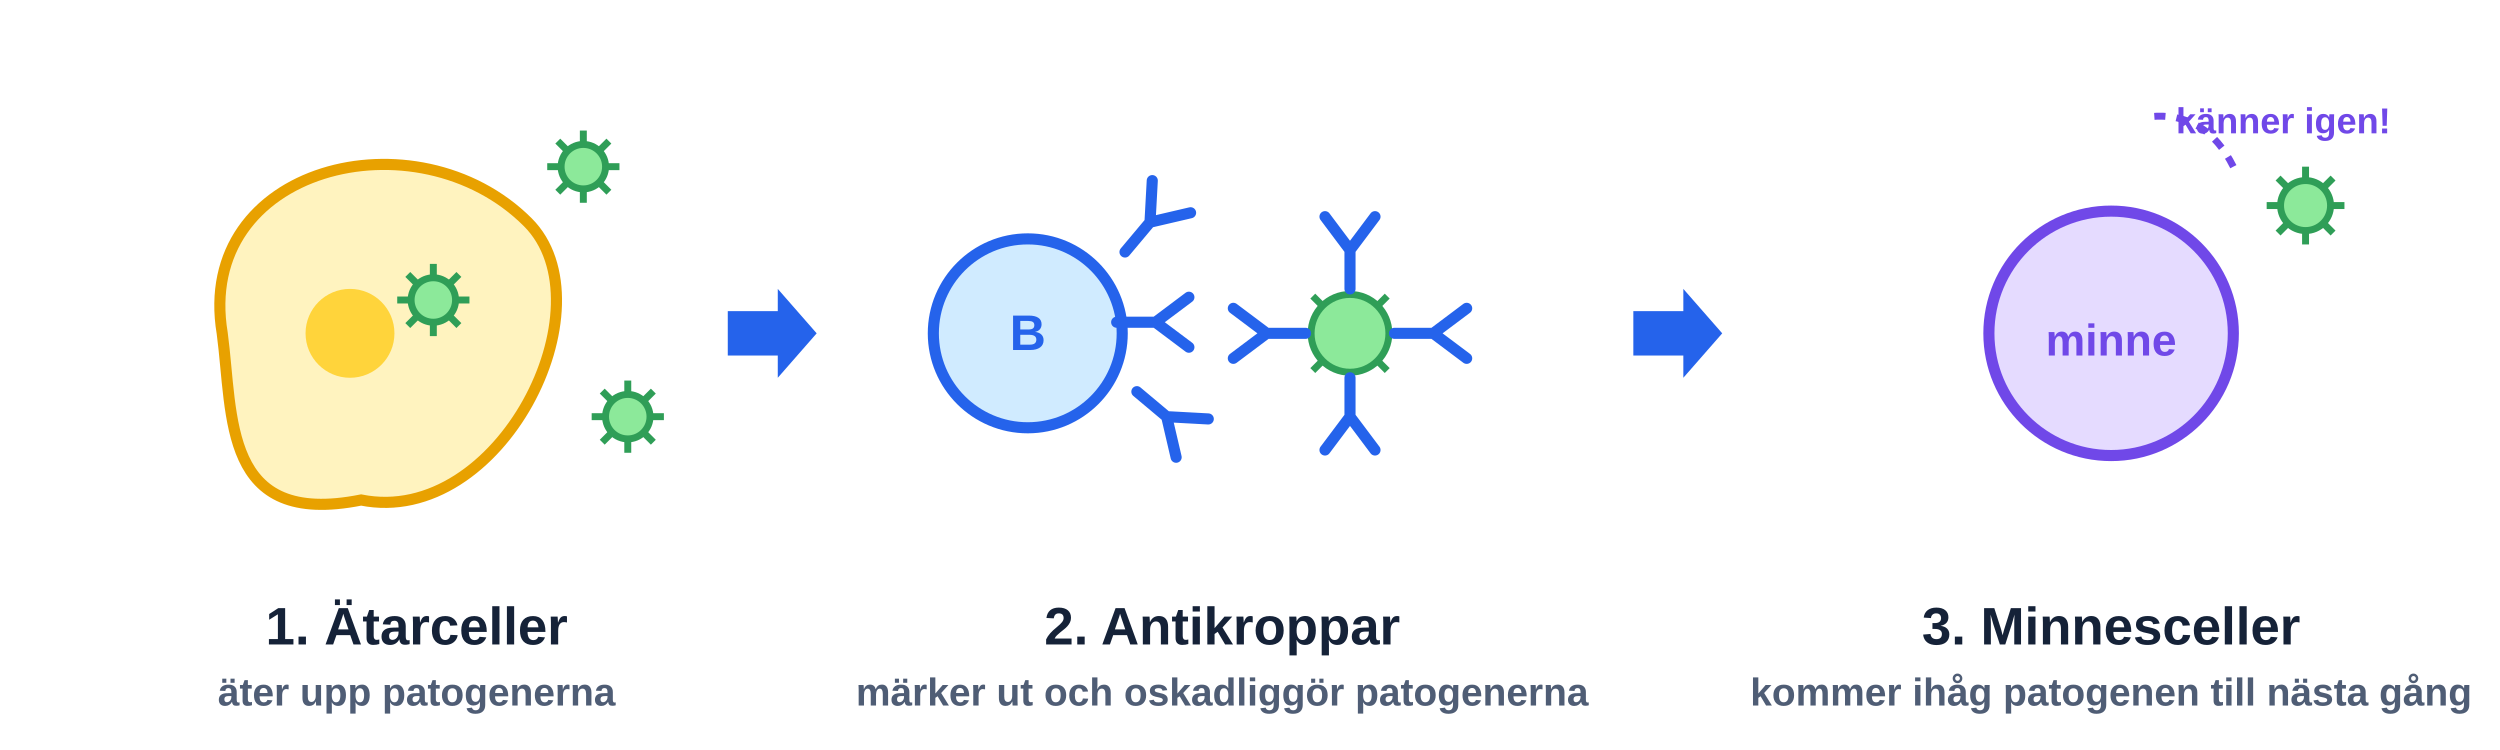
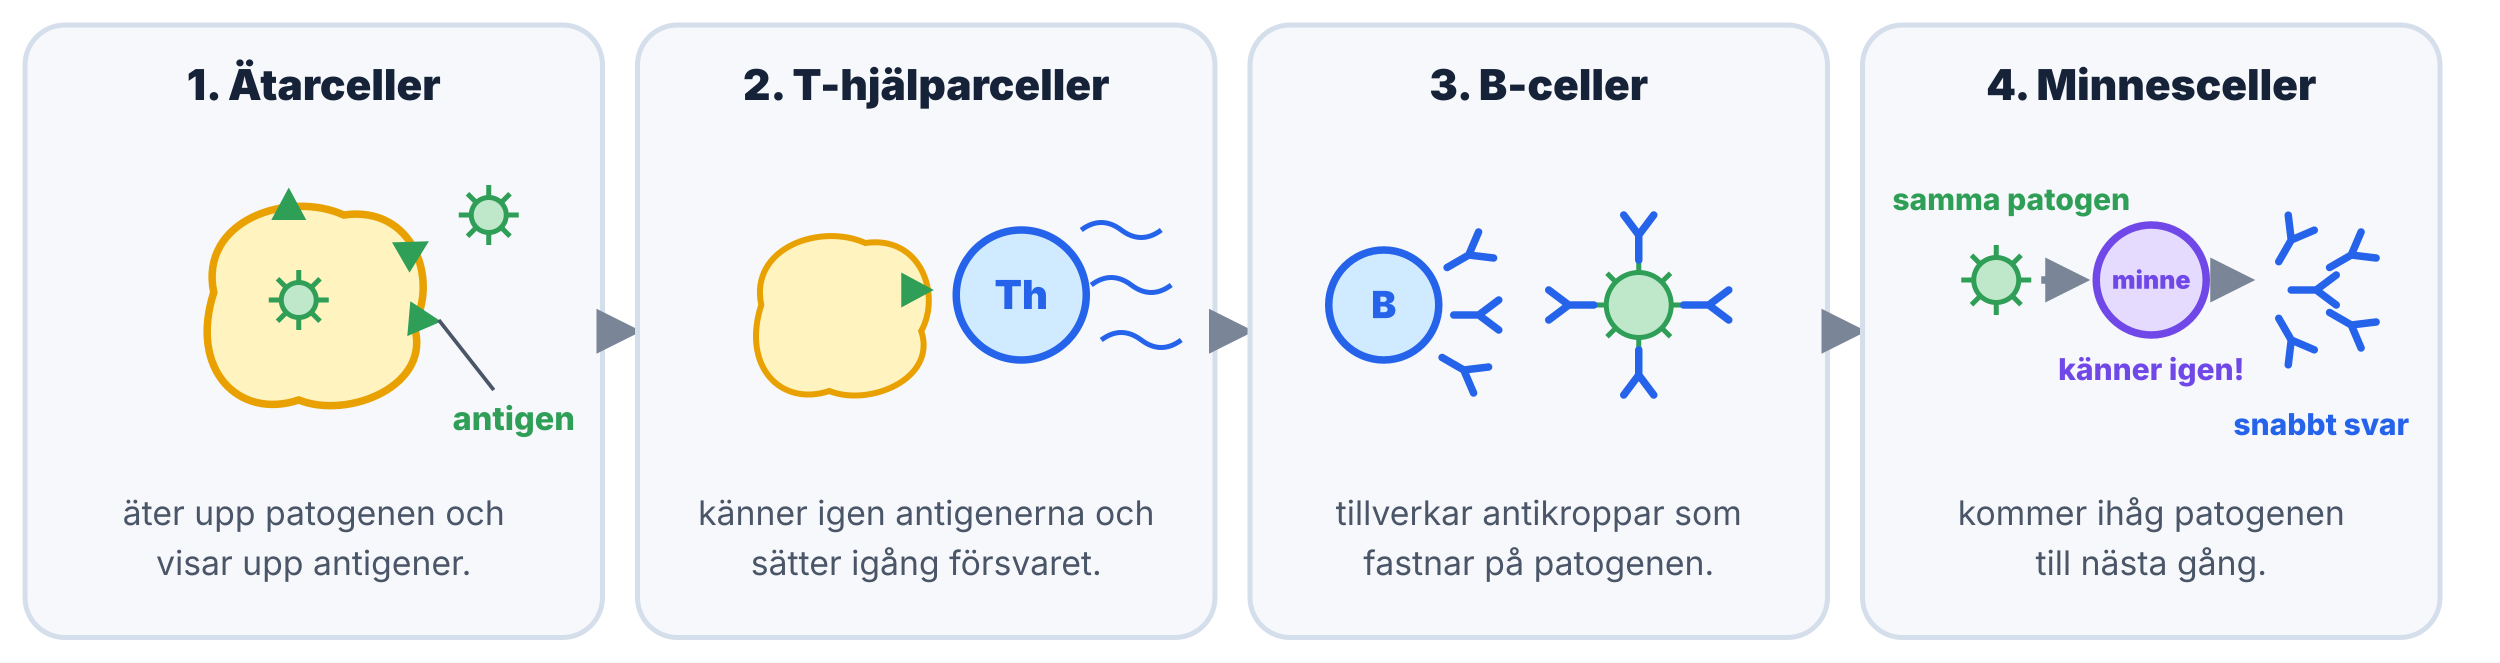
- <svg xmlns="http://www.w3.org/2000/svg" width="900" height="270" viewBox="0 0 900 270" font-family="Nunito, Segoe UI, Arial, sans-serif">
+ <svg xmlns="http://www.w3.org/2000/svg" viewBox="0 0 1000 265" font-family="Inter,Arial,sans-serif" text-anchor="middle">
  <defs>
-     <radialGradient id="gP" cx=".35" cy=".35" r=".7">
-       <stop offset="0" stop-color="#ff9a9e" />
-       <stop offset=".55" stop-color="#e5484d" />
-       <stop offset="1" stop-color="#b3262b" />
-     </radialGradient>
-     <radialGradient id="gN" cx=".35" cy=".35" r=".7">
-       <stop offset="0" stop-color="#f4f6f9" />
-       <stop offset=".55" stop-color="#b9c1cc" />
-       <stop offset="1" stop-color="#7d8794" />
-     </radialGradient>
-     <radialGradient id="gE" cx=".35" cy=".35" r=".7">
-       <stop offset="0" stop-color="#9cc0ff" />
-       <stop offset=".55" stop-color="#3b74f0" />
-       <stop offset="1" stop-color="#1f4fc0" />
-     </radialGradient>
-     <radialGradient id="gC" cx=".35" cy=".35" r=".7">
-       <stop offset="0" stop-color="#7a8290" />
-       <stop offset=".6" stop-color="#2d333c" />
-       <stop offset="1" stop-color="#14181d" />
-     </radialGradient>
-     <radialGradient id="gR" cx=".35" cy=".35" r=".7">
-       <stop offset="0" stop-color="#ff8a8f" />
-       <stop offset=".6" stop-color="#d8333a" />
-       <stop offset="1" stop-color="#9c1c22" />
-     </radialGradient>
-     <marker id="pil" viewBox="0 0 10 10" refX="7" refY="5" markerWidth="6" markerHeight="6" orient="auto">
-       <path d="M0 0L10 5L0 10z" fill="#2563eb" />
-     </marker>
-     <marker id="pilO" viewBox="0 0 10 10" refX="7" refY="5" markerWidth="6" markerHeight="6" orient="auto">
-       <path d="M0 0L10 5L0 10z" fill="#e8590c" />
-     </marker>
-     <marker id="pilG" viewBox="0 0 10 10" refX="7" refY="5" markerWidth="6" markerHeight="6" orient="auto">
-       <path d="M0 0L10 5L0 10z" fill="#4f5d75" />
+     <marker id="pg" viewBox="0 0 10 10" refX="8" refY="5" markerWidth="6" markerHeight="6" orient="auto">
+       <path d="M0 0L10 5L0 10z" fill="#7a8597" />
    </marker>
  </defs>
-   <rect width="900" height="270" fill="#fff" />
-   <path d="M80 120 C70 60 150 40 190 80 C220 110 180 190 130 180 C80 190 84 150 80 120Z" fill="#fff3bf" stroke="#e8a100" stroke-width="4" />
-   <circle cx="126" cy="120" r="16" fill="#ffd43b" />
-   <g transform="translate(156 108)">
-     <line x1="0" y1="0" x2="13.0" y2="0.0" stroke="#2f9e57" stroke-width="2.5" />
-     <line x1="0" y1="0" x2="9.2" y2="9.2" stroke="#2f9e57" stroke-width="2.5" />
-     <line x1="0" y1="0" x2="0.0" y2="13.0" stroke="#2f9e57" stroke-width="2.5" />
-     <line x1="0" y1="0" x2="-9.2" y2="9.2" stroke="#2f9e57" stroke-width="2.5" />
-     <line x1="0" y1="0" x2="-13.0" y2="0.0" stroke="#2f9e57" stroke-width="2.5" />
-     <line x1="0" y1="0" x2="-9.2" y2="-9.2" stroke="#2f9e57" stroke-width="2.5" />
-     <line x1="0" y1="0" x2="-0.0" y2="-13.0" stroke="#2f9e57" stroke-width="2.5" />
-     <line x1="0" y1="0" x2="9.2" y2="-9.2" stroke="#2f9e57" stroke-width="2.5" />
-     <circle r="8" fill="#8ce99a" stroke="#2f9e57" stroke-width="2.5" />
+   <rect width="1000" height="265" fill="#fff" />
+   <rect x="10" y="10" width="231" height="245" rx="16" fill="#f6f8fb" stroke="#d5deeb" stroke-width="2" />
+   <text x="125.5" y="40" font-size="17" font-weight="900" fill="#152238">1. Ätarceller</text>
+   <path transform="translate(125.5 122) scale(1)" d="M-40 -5 C-46 -34 -10 -46 12 -36 C40 -40 50 -10 40 8 C48 32 14 46 -6 38 C-30 46 -50 26 -40 -5Z" fill="#fff3bf" stroke="#e8a100" stroke-width="3" />
+   <g transform="translate(119.5 120)">
+     <line x1="0" y1="0" x2="12.0" y2="0.0" stroke="#2f9e57" stroke-width="2" />
+     <line x1="0" y1="0" x2="8.5" y2="8.5" stroke="#2f9e57" stroke-width="2" />
+     <line x1="0" y1="0" x2="0.0" y2="12.0" stroke="#2f9e57" stroke-width="2" />
+     <line x1="0" y1="0" x2="-8.5" y2="8.5" stroke="#2f9e57" stroke-width="2" />
+     <line x1="0" y1="0" x2="-12.0" y2="0.0" stroke="#2f9e57" stroke-width="2" />
+     <line x1="0" y1="0" x2="-8.5" y2="-8.5" stroke="#2f9e57" stroke-width="2" />
+     <line x1="0" y1="0" x2="-0.0" y2="-12.0" stroke="#2f9e57" stroke-width="2" />
+     <line x1="0" y1="0" x2="8.5" y2="-8.5" stroke="#2f9e57" stroke-width="2" />
+     <circle r="7" fill="#bfe8cb" stroke="#2f9e57" stroke-width="2" />
  </g>
-   <g transform="translate(210 60)">
-     <line x1="0" y1="0" x2="13.0" y2="0.0" stroke="#2f9e57" stroke-width="2.5" />
-     <line x1="0" y1="0" x2="9.2" y2="9.2" stroke="#2f9e57" stroke-width="2.5" />
-     <line x1="0" y1="0" x2="0.0" y2="13.0" stroke="#2f9e57" stroke-width="2.5" />
-     <line x1="0" y1="0" x2="-9.2" y2="9.2" stroke="#2f9e57" stroke-width="2.5" />
-     <line x1="0" y1="0" x2="-13.0" y2="0.0" stroke="#2f9e57" stroke-width="2.5" />
-     <line x1="0" y1="0" x2="-9.2" y2="-9.2" stroke="#2f9e57" stroke-width="2.5" />
-     <line x1="0" y1="0" x2="-0.0" y2="-13.0" stroke="#2f9e57" stroke-width="2.5" />
-     <line x1="0" y1="0" x2="9.2" y2="-9.2" stroke="#2f9e57" stroke-width="2.5" />
-     <circle r="8" fill="#8ce99a" stroke="#2f9e57" stroke-width="2.5" />
+   <path d="M158.5 106 L165.5 93 L172.5 106Z" fill="#2f9e57" transform="rotate(60 165.5 100)" />
+   <path d="M162.5 134 L169.5 121 L176.5 134Z" fill="#2f9e57" transform="rotate(95 169.5 128)" />
+   <path d="M108.5 88 L115.5 75 L122.5 88Z" fill="#2f9e57" transform="rotate(0 115.5 82)" />
+   <g transform="translate(195.5 86)">
+     <line x1="0" y1="0" x2="12.0" y2="0.0" stroke="#2f9e57" stroke-width="2" />
+     <line x1="0" y1="0" x2="8.5" y2="8.5" stroke="#2f9e57" stroke-width="2" />
+     <line x1="0" y1="0" x2="0.0" y2="12.0" stroke="#2f9e57" stroke-width="2" />
+     <line x1="0" y1="0" x2="-8.5" y2="8.5" stroke="#2f9e57" stroke-width="2" />
+     <line x1="0" y1="0" x2="-12.0" y2="0.0" stroke="#2f9e57" stroke-width="2" />
+     <line x1="0" y1="0" x2="-8.5" y2="-8.5" stroke="#2f9e57" stroke-width="2" />
+     <line x1="0" y1="0" x2="-0.0" y2="-12.0" stroke="#2f9e57" stroke-width="2" />
+     <line x1="0" y1="0" x2="8.5" y2="-8.5" stroke="#2f9e57" stroke-width="2" />
+     <circle r="7" fill="#bfe8cb" stroke="#2f9e57" stroke-width="2" />
  </g>
-   <g transform="translate(226 150)">
-     <line x1="0" y1="0" x2="13.0" y2="0.0" stroke="#2f9e57" stroke-width="2.5" />
-     <line x1="0" y1="0" x2="9.2" y2="9.2" stroke="#2f9e57" stroke-width="2.5" />
-     <line x1="0" y1="0" x2="0.0" y2="13.0" stroke="#2f9e57" stroke-width="2.5" />
-     <line x1="0" y1="0" x2="-9.2" y2="9.2" stroke="#2f9e57" stroke-width="2.5" />
-     <line x1="0" y1="0" x2="-13.0" y2="0.0" stroke="#2f9e57" stroke-width="2.5" />
-     <line x1="0" y1="0" x2="-9.2" y2="-9.2" stroke="#2f9e57" stroke-width="2.5" />
-     <line x1="0" y1="0" x2="-0.0" y2="-13.0" stroke="#2f9e57" stroke-width="2.5" />
-     <line x1="0" y1="0" x2="9.2" y2="-9.2" stroke="#2f9e57" stroke-width="2.5" />
-     <circle r="8" fill="#8ce99a" stroke="#2f9e57" stroke-width="2.5" />
+   <line x1="175.5" y1="128" x2="197.5" y2="156" stroke="#4a5568" stroke-width="1.5" />
+   <text x="205.5" y="172" font-size="13" font-weight="800" fill="#2f9e57">antigen</text>
+   <text x="125.5" y="210" font-size="13.5" fill="#4a5568">äter upp patogenen och</text>
+   <text x="125.5" y="230" font-size="13.5" fill="#4a5568">visar upp antigener.</text>
+   <path d="M241 132.5 h12" stroke="#7a8597" stroke-width="3" marker-end="url(#pg)" />
+   <rect x="255" y="10" width="231" height="245" rx="16" fill="#f6f8fb" stroke="#d5deeb" stroke-width="2" />
+   <text x="370.5" y="40" font-size="17" font-weight="900" fill="#152238">2. T-hjälparceller</text>
+   <path transform="translate(336.5 126) scale(0.8)" d="M-40 -5 C-46 -34 -10 -46 12 -36 C40 -40 50 -10 40 8 C48 32 14 46 -6 38 C-30 46 -50 26 -40 -5Z" fill="#fff3bf" stroke="#e8a100" stroke-width="3" />
+   <path d="M359.5 122 L366.5 109 L373.5 122Z" fill="#2f9e57" transform="rotate(90 366.5 116)" />
+   <circle cx="408.5" cy="118" r="26" fill="#d0ebff" stroke="#2563eb" stroke-width="3" />
+   <text x="408.5" y="123.6" font-size="16" font-weight="900" fill="#2563eb">Th</text>
+   <path d="M432.5 92 q8 -6 16 0 q8 6 16 0" fill="none" stroke="#2563eb" stroke-width="2" />
+   <path d="M436.5 114 q8 -6 16 0 q8 6 16 0" fill="none" stroke="#2563eb" stroke-width="2" />
+   <path d="M440.5 136 q8 -6 16 0 q8 6 16 0" fill="none" stroke="#2563eb" stroke-width="2" />
+   <text x="370.5" y="210" font-size="13.5" fill="#4a5568">känner igen antigenerna och</text>
+   <text x="370.5" y="230" font-size="13.5" fill="#4a5568">sätter igång försvaret.</text>
+   <path d="M486 132.5 h12" stroke="#7a8597" stroke-width="3" marker-end="url(#pg)" />
+   <rect x="500" y="10" width="231" height="245" rx="16" fill="#f6f8fb" stroke="#d5deeb" stroke-width="2" />
+   <text x="615.5" y="40" font-size="17" font-weight="900" fill="#152238">3. B-celler</text>
+   <circle cx="553.5" cy="122" r="22" fill="#d0ebff" stroke="#2563eb" stroke-width="3" />
+   <text x="553.5" y="127.25" font-size="15" font-weight="900" fill="#2563eb">B</text>
+   <g transform="translate(587.5 102) rotate(60) scale(1)">
+     <path d="M0 10 V0 L-6 -8 M0 0 L6 -8" fill="none" stroke="#2563eb" stroke-width="3" stroke-linecap="round" />
  </g>
-   <text x="150" y="232" text-anchor="middle" font-size="19" font-weight="900" fill="#152238">1. Ätarceller</text>
-   <text x="150" y="254" text-anchor="middle" font-size="14" font-weight="700" fill="#4f5d75">äter upp patogenerna</text>
-   <circle cx="370" cy="120" r="34" fill="#d0ebff" stroke="#2563eb" stroke-width="4" />
-   <text x="370" y="126" text-anchor="middle" font-size="18" font-weight="900" fill="#2563eb">B</text>
-   <g transform="translate(414 80) rotate(40)">
-     <path d="M0 14 V0 L-9 -12 M0 0 L9 -12" fill="none" stroke="#2563eb" stroke-width="4" stroke-linecap="round" />
+   <g transform="translate(591.5 126) rotate(90) scale(1)">
+     <path d="M0 10 V0 L-6 -8 M0 0 L6 -8" fill="none" stroke="#2563eb" stroke-width="3" stroke-linecap="round" />
  </g>
-   <g transform="translate(420 150) rotate(130)">
-     <path d="M0 14 V0 L-9 -12 M0 0 L9 -12" fill="none" stroke="#2563eb" stroke-width="4" stroke-linecap="round" />
+   <g transform="translate(585.5 148) rotate(120) scale(1)">
+     <path d="M0 10 V0 L-6 -8 M0 0 L6 -8" fill="none" stroke="#2563eb" stroke-width="3" stroke-linecap="round" />
  </g>
-   <g transform="translate(416 116) rotate(90)">
-     <path d="M0 14 V0 L-9 -12 M0 0 L9 -12" fill="none" stroke="#2563eb" stroke-width="4" stroke-linecap="round" />
+   <g transform="translate(655.5 122)">
+     <line x1="0" y1="0" x2="18.0" y2="0.0" stroke="#2f9e57" stroke-width="2" />
+     <line x1="0" y1="0" x2="12.7" y2="12.7" stroke="#2f9e57" stroke-width="2" />
+     <line x1="0" y1="0" x2="0.0" y2="18.0" stroke="#2f9e57" stroke-width="2" />
+     <line x1="0" y1="0" x2="-12.7" y2="12.7" stroke="#2f9e57" stroke-width="2" />
+     <line x1="0" y1="0" x2="-18.0" y2="0.0" stroke="#2f9e57" stroke-width="2" />
+     <line x1="0" y1="0" x2="-12.7" y2="-12.7" stroke="#2f9e57" stroke-width="2" />
+     <line x1="0" y1="0" x2="-0.0" y2="-18.0" stroke="#2f9e57" stroke-width="2" />
+     <line x1="0" y1="0" x2="12.7" y2="-12.7" stroke="#2f9e57" stroke-width="2" />
+     <circle r="13" fill="#bfe8cb" stroke="#2f9e57" stroke-width="2" />
  </g>
-   <g transform="translate(486 120)">
-     <line x1="0" y1="0" x2="19.0" y2="0.0" stroke="#2f9e57" stroke-width="2.5" />
-     <line x1="0" y1="0" x2="13.4" y2="13.4" stroke="#2f9e57" stroke-width="2.5" />
-     <line x1="0" y1="0" x2="0.0" y2="19.0" stroke="#2f9e57" stroke-width="2.5" />
-     <line x1="0" y1="0" x2="-13.4" y2="13.4" stroke="#2f9e57" stroke-width="2.5" />
-     <line x1="0" y1="0" x2="-19.0" y2="0.0" stroke="#2f9e57" stroke-width="2.5" />
-     <line x1="0" y1="0" x2="-13.4" y2="-13.4" stroke="#2f9e57" stroke-width="2.5" />
-     <line x1="0" y1="0" x2="-0.0" y2="-19.0" stroke="#2f9e57" stroke-width="2.5" />
-     <line x1="0" y1="0" x2="13.4" y2="-13.4" stroke="#2f9e57" stroke-width="2.5" />
-     <circle r="14" fill="#8ce99a" stroke="#2f9e57" stroke-width="2.5" />
+   <g transform="translate(655.5 94) rotate(0) scale(1)">
+     <path d="M0 10 V0 L-6 -8 M0 0 L6 -8" fill="none" stroke="#2563eb" stroke-width="3" stroke-linecap="round" />
  </g>
-   <g transform="translate(516.0 120.0) rotate(90)">
-     <path d="M0 14 V0 L-9 -12 M0 0 L9 -12" fill="none" stroke="#2563eb" stroke-width="4" stroke-linecap="round" />
+   <g transform="translate(683.5 122) rotate(90) scale(1)">
+     <path d="M0 10 V0 L-6 -8 M0 0 L6 -8" fill="none" stroke="#2563eb" stroke-width="3" stroke-linecap="round" />
  </g>
-   <g transform="translate(486.0 150.0) rotate(180)">
-     <path d="M0 14 V0 L-9 -12 M0 0 L9 -12" fill="none" stroke="#2563eb" stroke-width="4" stroke-linecap="round" />
+   <g transform="translate(655.5 150) rotate(180) scale(1)">
+     <path d="M0 10 V0 L-6 -8 M0 0 L6 -8" fill="none" stroke="#2563eb" stroke-width="3" stroke-linecap="round" />
  </g>
-   <g transform="translate(456.0 120.0) rotate(270)">
-     <path d="M0 14 V0 L-9 -12 M0 0 L9 -12" fill="none" stroke="#2563eb" stroke-width="4" stroke-linecap="round" />
+   <g transform="translate(627.5 122) rotate(270) scale(1)">
+     <path d="M0 10 V0 L-6 -8 M0 0 L6 -8" fill="none" stroke="#2563eb" stroke-width="3" stroke-linecap="round" />
  </g>
-   <g transform="translate(486.0 90.0) rotate(360)">
-     <path d="M0 14 V0 L-9 -12 M0 0 L9 -12" fill="none" stroke="#2563eb" stroke-width="4" stroke-linecap="round" />
+   <text x="615.5" y="210" font-size="13.5" fill="#4a5568">tillverkar antikroppar som</text>
+   <text x="615.5" y="230" font-size="13.5" fill="#4a5568">fastnar på patogenen.</text>
+   <path d="M731 132.5 h12" stroke="#7a8597" stroke-width="3" marker-end="url(#pg)" />
+   <rect x="745" y="10" width="231" height="245" rx="16" fill="#f6f8fb" stroke="#d5deeb" stroke-width="2" />
+   <text x="860.5" y="40" font-size="17" font-weight="900" fill="#152238">4. Minnesceller</text>
+   <g transform="translate(798.5 112)">
+     <line x1="0" y1="0" x2="14.0" y2="0.0" stroke="#2f9e57" stroke-width="2" />
+     <line x1="0" y1="0" x2="9.9" y2="9.9" stroke="#2f9e57" stroke-width="2" />
+     <line x1="0" y1="0" x2="0.0" y2="14.0" stroke="#2f9e57" stroke-width="2" />
+     <line x1="0" y1="0" x2="-9.9" y2="9.9" stroke="#2f9e57" stroke-width="2" />
+     <line x1="0" y1="0" x2="-14.0" y2="0.0" stroke="#2f9e57" stroke-width="2" />
+     <line x1="0" y1="0" x2="-9.9" y2="-9.9" stroke="#2f9e57" stroke-width="2" />
+     <line x1="0" y1="0" x2="-0.0" y2="-14.0" stroke="#2f9e57" stroke-width="2" />
+     <line x1="0" y1="0" x2="9.9" y2="-9.9" stroke="#2f9e57" stroke-width="2" />
+     <circle r="9" fill="#bfe8cb" stroke="#2f9e57" stroke-width="2" />
  </g>
-   <text x="440" y="232" text-anchor="middle" font-size="19" font-weight="900" fill="#152238">2. Antikroppar</text>
-   <text x="440" y="254" text-anchor="middle" font-size="14" font-weight="700" fill="#4f5d75">märker ut och oskadliggör patogenerna</text>
-   <circle cx="760" cy="120" r="44" fill="#e5dbff" stroke="#7048e8" stroke-width="4" />
-   <text x="760" y="128" text-anchor="middle" font-size="16" font-weight="900" fill="#7048e8">minne</text>
-   <g transform="translate(830 74)">
-     <line x1="0" y1="0" x2="14.0" y2="0.0" stroke="#2f9e57" stroke-width="2.5" />
-     <line x1="0" y1="0" x2="9.9" y2="9.9" stroke="#2f9e57" stroke-width="2.5" />
-     <line x1="0" y1="0" x2="0.0" y2="14.0" stroke="#2f9e57" stroke-width="2.5" />
-     <line x1="0" y1="0" x2="-9.9" y2="9.9" stroke="#2f9e57" stroke-width="2.5" />
-     <line x1="0" y1="0" x2="-14.0" y2="0.0" stroke="#2f9e57" stroke-width="2.5" />
-     <line x1="0" y1="0" x2="-9.9" y2="-9.9" stroke="#2f9e57" stroke-width="2.5" />
-     <line x1="0" y1="0" x2="-0.0" y2="-14.0" stroke="#2f9e57" stroke-width="2.5" />
-     <line x1="0" y1="0" x2="9.9" y2="-9.9" stroke="#2f9e57" stroke-width="2.5" />
-     <circle r="9" fill="#8ce99a" stroke="#2f9e57" stroke-width="2.5" />
+   <text x="804.5" y="84" font-size="12" font-weight="800" fill="#2f9e57">samma patogen</text>
+   <path d="M816.5 112 h16" stroke="#7a8597" stroke-width="3" marker-end="url(#pg)" />
+   <circle cx="860.5" cy="112" r="22" fill="#e5dbff" stroke="#7048e8" stroke-width="3" />
+   <text x="860.5" y="115.5" font-size="10" font-weight="900" fill="#7048e8">minne</text>
+   <text x="860.5" y="152" font-size="12" font-weight="800" fill="#7048e8">känner igen!</text>
+   <path d="M884.5 112 h14" stroke="#7a8597" stroke-width="3" marker-end="url(#pg)" />
+   <g transform="translate(916.5 96) rotate(30) scale(1)">
+     <path d="M0 10 V0 L-6 -8 M0 0 L6 -8" fill="none" stroke="#2563eb" stroke-width="3" stroke-linecap="round" />
  </g>
-   <path d="M804 60 q-10 -20 -30 -18" fill="none" stroke="#7048e8" stroke-width="2.5" stroke-dasharray="4 4" />
-   <text x="822" y="48" text-anchor="middle" font-size="13" font-weight="800" fill="#7048e8">känner igen!</text>
-   <text x="760" y="232" text-anchor="middle" font-size="19" font-weight="900" fill="#152238">3. Minnesceller</text>
-   <text x="760" y="254" text-anchor="middle" font-size="14" font-weight="700" fill="#4f5d75">kommer ihåg patogenen till nästa gång</text>
-   <path d="M262 112h18v-8l14 16-14 16v-8h-18z" fill="#2563eb" />
-   <path d="M588 112h18v-8l14 16-14 16v-8h-18z" fill="#2563eb" />
+   <g transform="translate(926.5 116) rotate(90) scale(1)">
+     <path d="M0 10 V0 L-6 -8 M0 0 L6 -8" fill="none" stroke="#2563eb" stroke-width="3" stroke-linecap="round" />
+   </g>
+   <g transform="translate(916.5 136) rotate(150) scale(1)">
+     <path d="M0 10 V0 L-6 -8 M0 0 L6 -8" fill="none" stroke="#2563eb" stroke-width="3" stroke-linecap="round" />
+   </g>
+   <g transform="translate(940.5 102) rotate(60) scale(1)">
+     <path d="M0 10 V0 L-6 -8 M0 0 L6 -8" fill="none" stroke="#2563eb" stroke-width="3" stroke-linecap="round" />
+   </g>
+   <g transform="translate(940.5 130) rotate(120) scale(1)">
+     <path d="M0 10 V0 L-6 -8 M0 0 L6 -8" fill="none" stroke="#2563eb" stroke-width="3" stroke-linecap="round" />
+   </g>
+   <text x="928.5" y="174" font-size="12" font-weight="800" fill="#2563eb">snabbt svar</text>
+   <text x="860.5" y="210" font-size="13.5" fill="#4a5568">kommer ihåg patogenen</text>
+   <text x="860.5" y="230" font-size="13.5" fill="#4a5568">till nästa gång.</text>
</svg>
